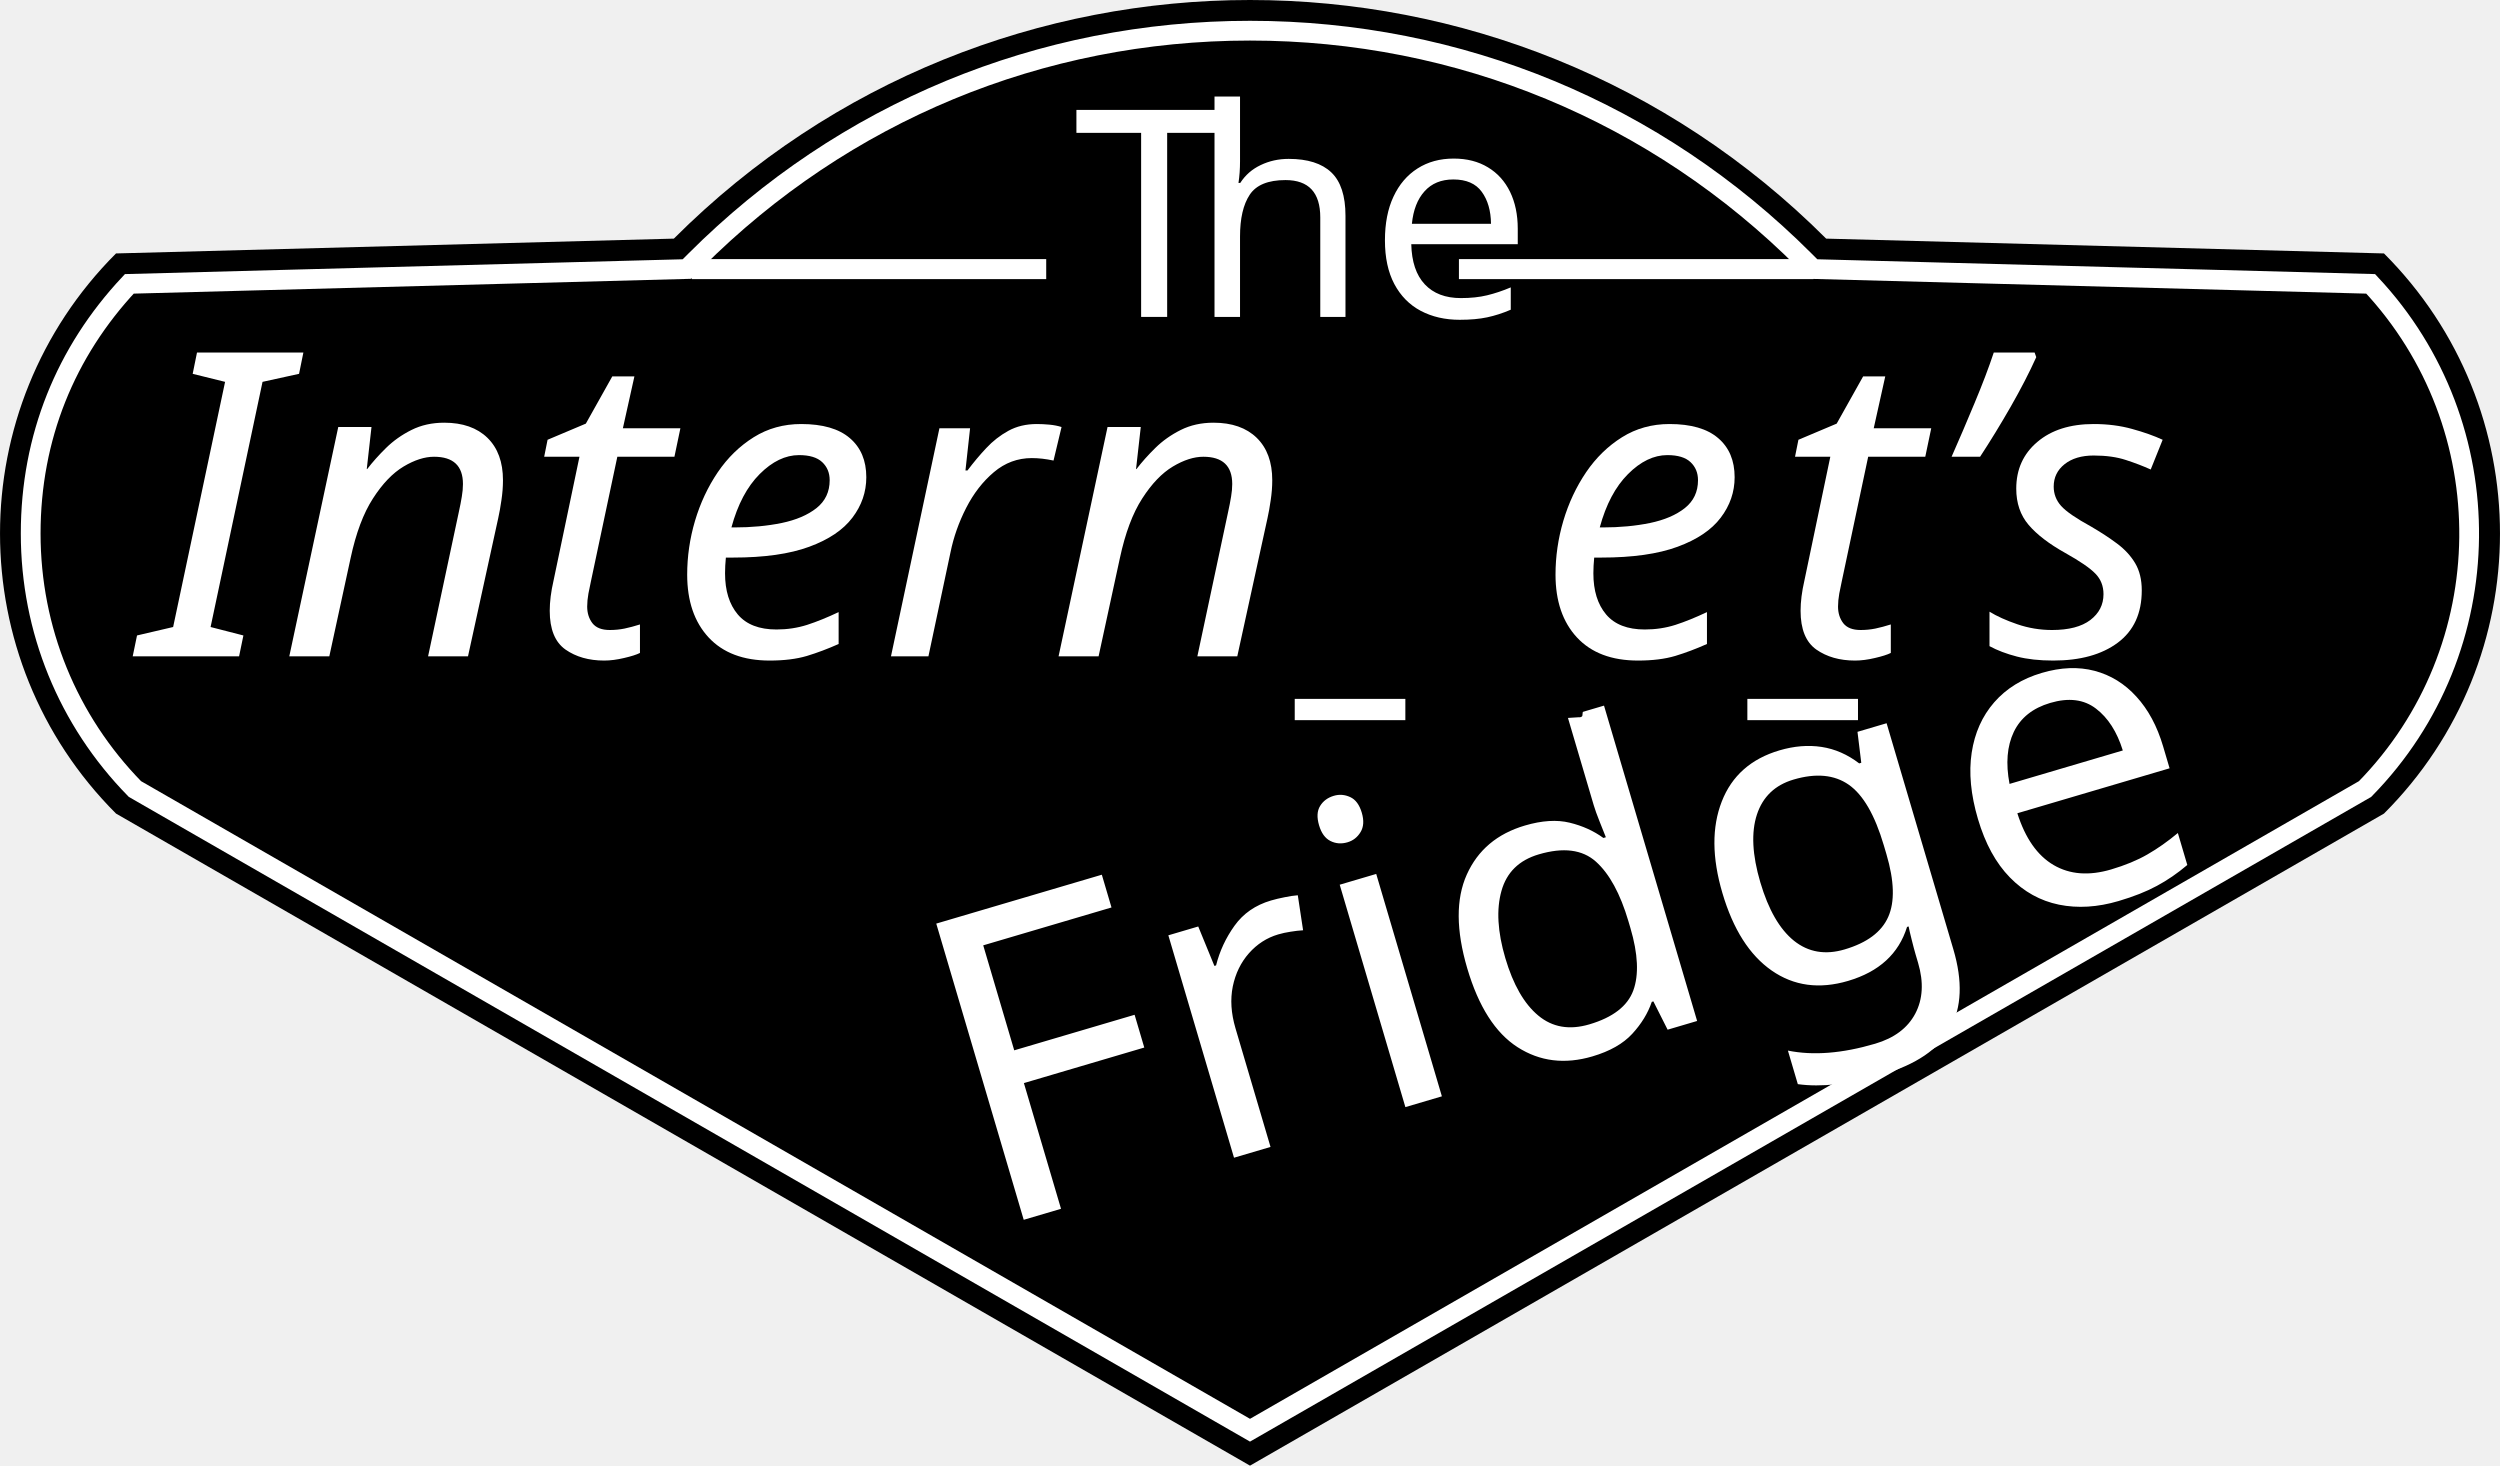
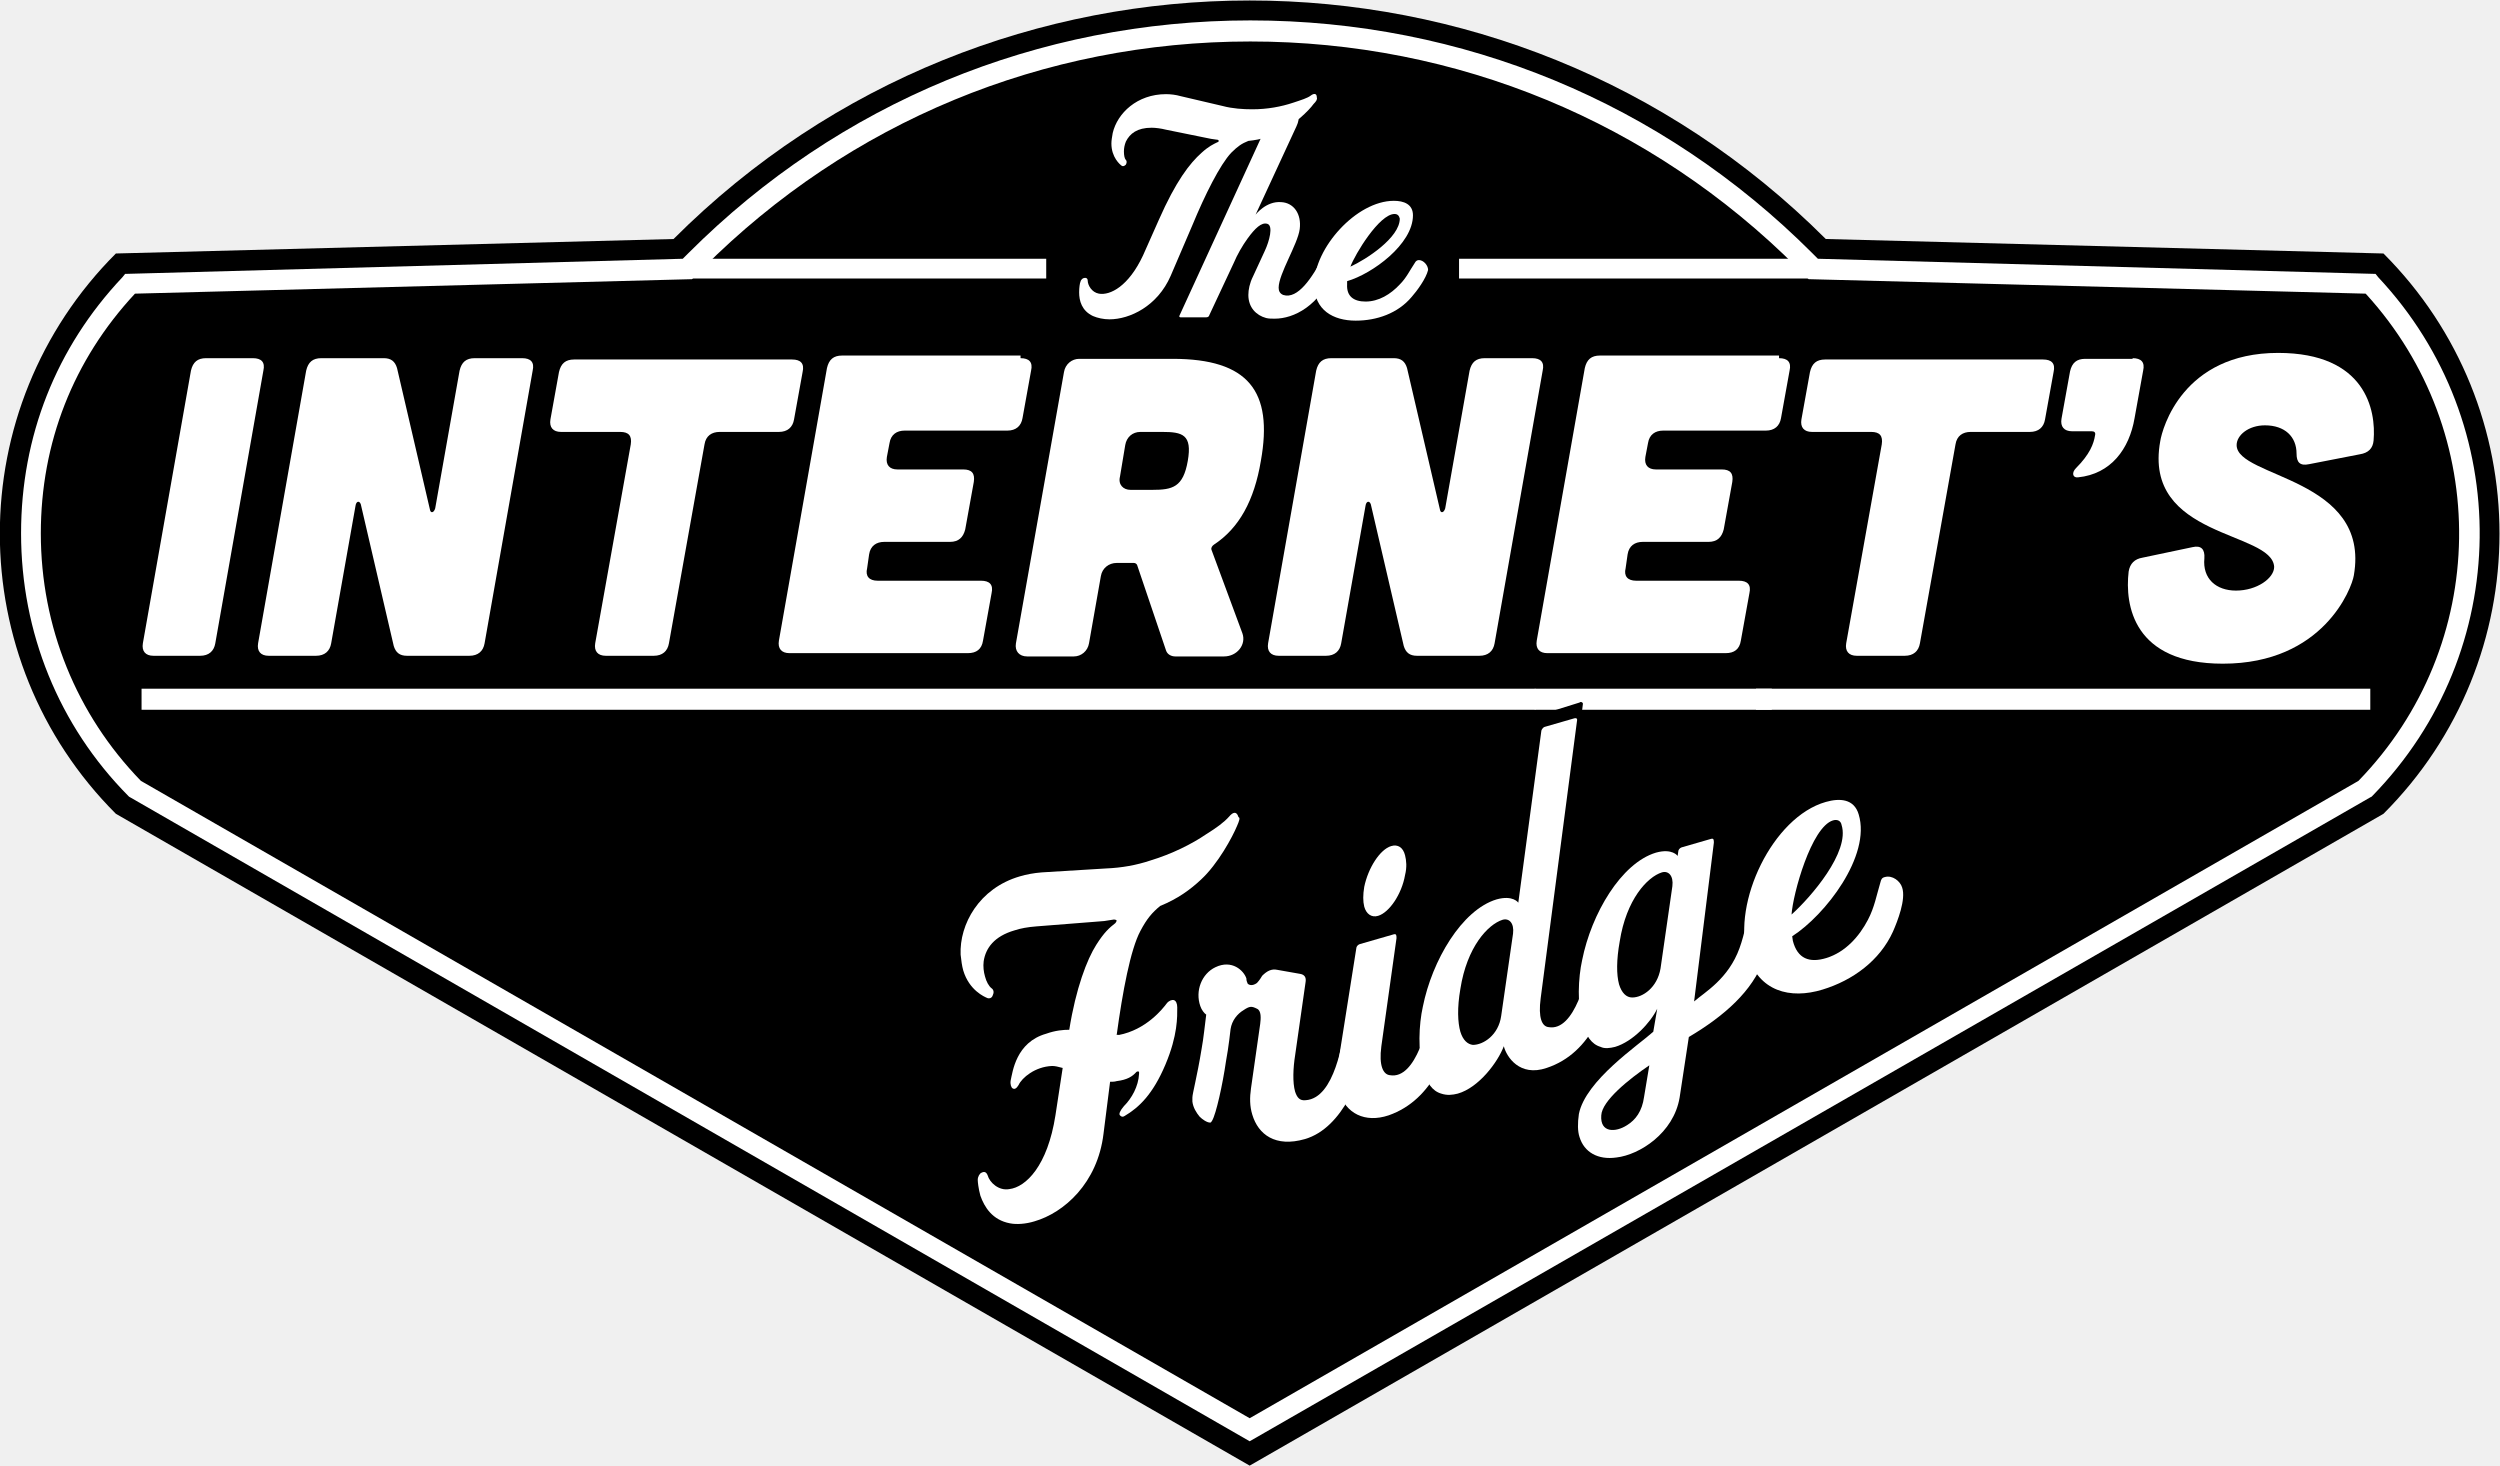
- <svg xmlns="http://www.w3.org/2000/svg" id="Layer_2" data-name="Layer 2" viewBox="0 0 379.68 222.59">
-   <defs>
-     <style>
-       .cls-1 {
-         stroke: #fff;
-         stroke-miterlimit: 10;
-         stroke-width: 3px;
-       }
- 
-       .cls-2, .cls-3, .cls-4, .cls-5 {
-         fill: #fff;
-       }
- 
-       .cls-3 {
-         font-size: 65.7px;
-       }
- 
-       .cls-3, .cls-5 {
-         font-family: FenwayParkJF, FenwayParkJF;
-       }
- 
-       .cls-6 {
-         letter-spacing: -.02em;
-       }
- 
-       .cls-7 {
-         letter-spacing: 0em;
-       }
- 
-       .cls-4 {
-         font-family: Cubano-Italic, Cubano;
-         font-size: 64.62px;
-         font-style: italic;
-         text-decoration: underline;
-       }
- 
-       .cls-5 {
-         font-size: 44.03px;
-       }
-     </style>
-   </defs>
-   <g id="Layer_1-2" data-name="Layer 1">
+ <svg xmlns="http://www.w3.org/2000/svg" version="1.1" id="Layer_2_00000057851723248277766160000011420887540002599346_" x="0px" y="0px" viewBox="0 0 379.7 222.6" style="enable-background:new 0 0 379.7 222.6;" xml:space="preserve">
+   <style type="text/css">
+ 	.st0{fill:#FFFFFF;}
+ 	.st1{enable-background:new    ;}
+ </style>
+   <g id="Layer_1-2">
    <g>
-       <path d="m189.84,222.59L17.62,123.56c-23.49-23.49-23.49-61.58,0-85.07l84.72-2.25c48.32-48.32,126.67-48.32,175,0l84.72,2.25c23.49,23.49,23.49,61.58,0,85.07l-172.22,99.03Z" />
-       <path class="cls-1" d="m20.49,119.83c-10.21-10.43-15.83-24.19-15.83-38.8s5.31-27.6,14.98-37.92l84.68-2.25,1.32-1.32c22.49-22.49,52.39-34.88,84.2-34.88s61.71,12.39,84.2,34.88l1.32,1.32,84.68,2.25c20.22,21.58,19.94,55.49-.85,76.72l-169.35,97.38L20.49,119.83Z" />
-       <text class="cls-5" transform="translate(163.04 48.13)">
-         <tspan class="cls-6" x="0" y="0">T</tspan>
-         <tspan x="17.66" y="0">he</tspan>
-       </text>
-       <text class="cls-3" transform="translate(149.36 187.06) rotate(-16.45)">
-         <tspan x="0" y="0">Fridge</tspan>
-       </text>
-       <text class="cls-4" transform="translate(21.45 99.68)">
-         <tspan x="0" y="0">Intern</tspan>
-         <tspan class="cls-7" x="211.68" y="0">e</tspan>
-         <tspan x="248.32" y="0">t’s</tspan>
-       </text>
-       <path d="m233.82,108.63l6.13-1.86c.25-.15.56.04.54.33l-.17,1.57c-.01.21-.35.3-.56.26l-5.82.37c-.33-.06-.41-.49-.12-.66Z" />
-       <rect class="cls-2" x="105.06" y="39.35" width="53.83" height="3.04" />
-       <rect class="cls-2" x="221.57" y="39.35" width="53.84" height="3.04" />
+       <g>
+         <path d="M189.8,222.6l-172.2-99c-23.5-23.5-23.5-61.6,0-85.1l84.7-2.2c48.3-48.3,126.7-48.3,175,0l84.7,2.2     c23.5,23.5,23.5,61.6,0,85.1L189.8,222.6z" />
+       </g>
+       <g>
+         <path d="M20.5,119.8C10.3,109.4,4.7,95.6,4.7,81s5.3-27.6,15-37.9l84.7-2.2l1.3-1.3C128.1,17.1,158,4.7,189.8,4.7     S251.5,17,274,39.5l1.3,1.3l84.7,2.2c20.2,21.6,19.9,55.5-0.9,76.7l-169.4,97.4L20.5,119.8z" />
+         <path class="st0" d="M189.8,218.9L19.6,121l-0.1-0.1C8.9,110.2,3.2,96,3.2,81c0-14.7,5.3-28.2,15.4-38.9l0.4-0.5l84.7-2.3     l0.9-0.9c22.8-22.8,53.1-35.3,85.3-35.3s62.5,12.5,85.3,35.3l0.9,0.9l84.7,2.3l0.4,0.5c20.9,22.3,20.5,56.9-0.9,78.8l-0.1,0.1     l-0.2,0.1L189.8,218.9z M21.4,118.6l168.4,96.8l168.4-96.8c20-20.6,20.4-52.9,1.1-74l-84.6-2.2l-1.7-1.7     c-22.2-22.2-51.7-34.4-83.1-34.4c-31.4,0-60.9,12.2-83.1,34.4l-1.7,1.7l-84.6,2.2C11.1,54.7,6.2,67.3,6.2,81     C6.2,95.2,11.6,108.5,21.4,118.6z" />
+       </g>
+       <g class="st1">
+         <path class="st0" d="M199.5,15.8c-0.7,1-3,3.2-5.1,4.2c-1.3,0.7-2.8,1.2-4.8,1.4c-1,0.4-1.6,0.8-2.6,1.8c-1.7,1.8-4,6.4-5.9,11     l-3.3,7.7c-2,4.6-6.2,6.6-9.3,6.6c-0.9,0-1.8-0.2-2.5-0.5c-1.7-0.8-2.1-2.3-2.1-3.6c0-0.7,0.1-1.4,0.2-1.6     c0.1-0.4,0.4-0.6,0.7-0.6c0.2,0,0.4,0.1,0.4,0.4c0,0.7,0.6,1.8,1.7,2c1.7,0.3,4.5-1.1,6.7-5.8l2.4-5.4c2.6-5.9,4.7-8.6,6.5-10.2     c1.1-1,1.8-1.3,2.4-1.6c0.1,0,0.2-0.1,0.2-0.2s-0.1-0.2-0.4-0.2c-0.8-0.1-0.7-0.1-1.7-0.3l-5.9-1.2c-0.8-0.2-1.6-0.3-2.2-0.3     c-2.2,0-3.3,0.9-3.9,2.1c-0.2,0.5-0.3,1-0.3,1.5c0,0.6,0.1,1.1,0.3,1.3c0.2,0.2,0.1,0.5,0,0.7c-0.2,0.2-0.4,0.3-0.6,0.2     c-0.3-0.2-1.6-1.3-1.6-3.4c0-0.5,0.1-1,0.2-1.6c0.7-3,3.7-5.9,8.1-5.9c0.7,0,1.5,0.1,2.2,0.3l6.4,1.5c1.5,0.4,3.1,0.5,4.5,0.5     c2.3,0,4.4-0.4,6.2-1c1.2-0.4,2.2-0.7,2.7-1.1c0.4-0.3,0.9-0.4,0.9,0.3C200.1,15.1,199.9,15.4,199.5,15.8z" />
+       </g>
+       <g class="st1">
+         <path class="st0" d="M193.6,48.4c-0.5,0-0.9,0-1.3-0.1c-1.5-0.4-2.7-1.6-2.7-3.5c0-0.8,0.2-1.8,0.7-2.8l1.8-3.9     c0.7-1.5,1.3-3.8,0.4-4.1c-0.9-0.3-1.9,0.7-3,2.2c-0.8,1.1-1.6,2.5-2.1,3.7l-3.7,7.9c-0.1,0.3-0.2,0.4-0.6,0.4h-3.7     c-0.4,0-0.3-0.2-0.2-0.4l12.8-27.9c0.6-1.1,2.7-2.5,4.1-2.6c1-0.1,1.5,0.4,0.8,1.9l-6.2,13.4c0,0,1.6-2.1,3.9-1.9     c1.9,0.1,3.1,1.8,2.8,4.1c-0.3,2.3-3.2,6.8-3.2,8.9c0,0.5,0.2,0.9,0.7,1.1c2.2,0.7,4.4-2.6,6.1-5.9c0.2-0.3,0.8-0.1,1.3,0.3     c0.4,0.4,0.7,1.1,0.4,1.8C200.4,46.5,196.5,48.4,193.6,48.4z" />
+         <path class="st0" d="M214.4,45.1c-2.1,2.5-5.3,3.6-8.5,3.6c-3.4,0-6.3-1.6-6.3-5.5c0-5.5,6.4-12.7,12.1-12.7     c1.5,0,2.9,0.5,2.9,2.2c0,4.4-6.2,8.9-10,10l0,0.5c-0.1,1.8,1,2.6,2.8,2.6c2,0,3.8-1.1,5.2-2.6c1-1,1.5-2.1,2.3-3.3     c0.1-0.2,0.3-0.4,0.6-0.4c0.7,0,1.4,0.8,1.4,1.5C216.6,42.3,215.2,44.2,214.4,45.1z M211.8,32.5c-2.3,0-6,6.1-6.7,8     c2.4-1.1,7.5-4.4,7.5-7.3C212.5,32.8,212.3,32.5,211.8,32.5z" />
+       </g>
+       <g class="st1">
+         <path class="st0" d="M187.9,125.4c-0.7,1.7-2.9,5.8-5.5,8.2c-1.6,1.5-3.5,2.9-6.2,4c-1.2,1-2,1.9-3,3.8     c-1.5,2.8-2.7,9.2-3.6,15.8c0.1,0,0.2-0.1,0.3,0c4.2-0.8,6.7-4,7.3-4.8c0.3-0.4,0.8-0.6,1.1-0.5c0.3,0.1,0.5,0.5,0.5,1.1     c0,1.4,0.1,4.2-1.8,8.7s-4,6.5-6.2,7.8c-0.3,0.2-0.5,0.1-0.7-0.1s0-0.7,0.6-1.4c1.2-1.2,2.2-3,2.3-4.9c0-0.1,0-0.3,0-0.3     c-0.1-0.1-0.2-0.1-0.4,0c-0.6,0.7-1.4,1.2-3,1.4c-0.3,0.1-0.7,0.1-1,0.1l-1,7.9c-0.9,7.5-6,12-10.5,13.3     c-1.3,0.4-2.7,0.5-3.7,0.3c-2.7-0.5-3.9-2.5-4.5-4.2c-0.3-1.1-0.4-2.1-0.4-2.4c0-0.5,0.3-1,0.6-1.1c0.4-0.2,0.7-0.1,0.9,0.4     c0.3,1.1,1.7,2.4,3.3,2.1c2.5-0.3,5.8-3.5,7-11.2l1.1-7.2c-0.7-0.2-1.2-0.3-1.6-0.3c-2.6,0.1-4.6,1.8-5.1,2.9     c-0.3,0.5-0.6,0.7-0.9,0.5c-0.2-0.1-0.4-0.6-0.3-1.2c0.3-1.3,0.8-5.8,5.4-7.1c1.4-0.5,2.6-0.6,3.5-0.6c1-6.3,2.7-10.7,4.1-12.9     c1.2-1.9,2-2.6,2.9-3.3c0.1-0.1,0.2-0.3,0.2-0.4c-0.1-0.1-0.3-0.2-0.7-0.1c-1.3,0.2-1,0.2-2.6,0.3l-8.9,0.7     c-1.3,0.1-2.4,0.3-3.3,0.6c-3.1,0.9-4.4,2.7-4.7,4.7c-0.1,0.8,0,1.6,0.2,2.3c0.2,0.8,0.6,1.5,1,1.8c0.3,0.2,0.4,0.6,0.2,1     c-0.1,0.4-0.4,0.6-0.8,0.5c-0.5-0.2-2.8-1.2-3.7-4.2c-0.2-0.7-0.3-1.5-0.4-2.4c-0.2-4.6,2.8-10.1,9-11.9c1-0.3,2.1-0.5,3.3-0.6     l9.8-0.6c2.4-0.1,4.6-0.5,6.7-1.2c3.3-1,6.3-2.5,8.5-4c1.6-1,2.7-1.8,3.5-2.7c0.5-0.6,1.1-0.9,1.4,0.1     C188.4,124.2,188.2,124.7,187.9,125.4z" />
+         <path class="st0" d="M198.2,173c-4.5,1.3-7.1-0.7-8-3.7c-0.4-1.3-0.4-2.6-0.2-4l1.4-9.8c0.1-0.8,0.2-2-0.5-2.3     c-0.8-0.4-1.1-0.4-2,0.2c-1,0.6-1.8,1.6-2,2.9c0,0-0.3,2.8-0.7,4.9c-0.5,3.5-1.5,8-2.1,9c-0.1,0.2-0.2,0.3-0.3,0.3     c-0.5,0-1.2-0.5-1.6-0.9c-0.5-0.6-1-1.4-1.1-2.3c0-0.2,0-0.4,0-0.6c0-0.6,0.7-3.1,1.4-7.4c0.3-1.6,0.5-3.7,0.7-5.2     c-0.3-0.2-0.7-0.7-0.9-1.3c-0.8-2.3,0.2-4.9,2.3-5.9c2.5-1.2,4.3,0.5,4.7,1.7c0,0.4,0.1,0.5,0.2,0.8c0.2,0.2,0.7,0.4,1.4-0.1     c0.4-0.4,0.8-1.1,0.8-1.1c0.7-0.7,1.4-1.1,2.3-0.9l3.4,0.6c0.7,0.1,1,0.5,0.9,1.2l-1.6,11.2c-0.3,1.9-0.4,4.1,0,5.5     c0.3,0.9,0.7,1.4,1.6,1.3c4.5-0.3,5.6-9.3,6.1-11.3c0.1-0.5,1.2-0.4,2,0.1c0.8,0.5,1.5,1.3,1.3,2.5     C207,163.2,204,171.3,198.2,173z" />
+         <path class="st0" d="M210.9,169.4c-3.6,1.2-6.5-0.3-7.5-3.5c-0.4-1.2-0.5-2.6-0.2-4.2l2.8-17.7c0-0.2,0.2-0.5,0.5-0.6l5.2-1.5     c0.4-0.1,0.4,0.2,0.4,0.6l-2.3,16.4c-0.4,3,0.3,4.3,1.3,4.4c4,0.7,5.9-7.8,6.3-10.8c0.1-0.8,1.3-0.8,2-0.4     c0.7,0.3,1.5,1.3,1.4,2.4C220.3,159.4,217.8,167,210.9,169.4z M209.3,139.1c-1,0.3-1.8-0.3-2.1-1.4c-0.2-0.8-0.2-1.8,0-3     c0.6-2.9,2.4-5.7,4.1-6.2c1-0.3,1.8,0.2,2.1,1.4c0.2,0.8,0.3,1.8,0,3C212.9,135.8,211,138.6,209.3,139.1z" />
+         <path class="st0" d="M234,151.6c-0.4,3,0.2,4.3,1.2,4.4c4,0.7,5.9-7.8,6.4-10.8c0-0.8,1.2-0.8,2-0.4c0.6,0.3,1.5,1.3,1.3,2.4     c-0.6,5-3,12.7-10,15c-4.1,1.4-6.1-1.7-6.5-3.3c-0.9,2.4-3.8,6.3-7,7.2c-0.8,0.2-1.6,0.3-2.5,0c-1.4-0.4-2.2-1.7-2.7-3.4     c-0.9-3-0.7-7.1-0.1-9.8c1.4-7,5.9-14.7,11.2-16.3c2.5-0.7,3.3,0.5,3.3,0.5l3.5-26.1c0-0.1,0.2-0.5,0.5-0.6l4.5-1.3     c0.4-0.1,0.5,0.1,0.4,0.5L234,151.6z M229.8,141.8c0.2-1.6-0.6-2.4-1.6-2.1c-2.2,0.7-5.4,4.1-6.4,10.5c-0.5,2.9-0.4,5.1,0,6.5     c0.4,1.3,1.1,1.9,1.9,2c1.6,0,3.9-1.5,4.3-4.4L229.8,141.8z" />
+         <path class="st0" d="M267.9,145.7c-1.7,4.8-6,8.6-11.4,11.8l-1.4,9.2c-0.9,5.4-6.1,8.7-9.6,9.1c-2.8,0.4-4.9-0.8-5.6-3.1     c-0.3-0.9-0.3-2.1-0.1-3.5c1-5.1,9.1-10.5,11.3-12.5l0.6-3.5c-1,2.1-3.7,5-6.4,5.8c-0.8,0.2-1.6,0.3-2.2,0     c-1.4-0.4-2.2-1.7-2.7-3.4c-0.9-3-0.7-7.1-0.1-9.8c1.4-7,5.9-14.7,11.2-16.3c2.5-0.7,3.3,0.5,3.3,0.5l0.1-0.7     c0-0.2,0.2-0.5,0.5-0.6l4.5-1.3c0.4-0.1,0.4,0.2,0.4,0.6l-3,24.1c1.6-1.4,5.2-3.4,6.9-8.1c0.8-2.2,1.2-4.7,1.5-6     c0.1-0.8,1.3-0.8,2.1-0.4c0.6,0.3,1.5,1.3,1.4,2.5C269,141.9,268.6,143.8,267.9,145.7z M250.5,161.8c-3.1,2.1-7.2,5.4-7.3,7.6     c-0.2,2.7,2.2,2.6,3.9,1.5c1.3-0.8,2.3-2.1,2.6-4.3L250.5,161.8z M254,134.6c0.2-1.6-0.6-2.4-1.6-2.1c-2.2,0.7-5.4,4.1-6.4,10.5     c-0.5,2.8-0.5,5-0.1,6.5c0.4,1.3,1.1,2,2,2c1.6,0,3.8-1.5,4.3-4.4L254,134.6z" />
+         <path class="st0" d="M287.5,141.5c-2,4.4-6.1,7.4-10.7,8.8c-4.9,1.5-9.7,0.3-11.4-5.3c-2.3-7.9,3.8-20.9,11.9-23.2     c2.1-0.6,4.3-0.5,5,1.9c1.9,6.3-5.1,15.3-10.1,18.5l0.1,0.7c0.7,2.7,2.5,3.4,5.1,2.6c2.9-0.9,5-3.3,6.3-5.8     c1-1.9,1.3-3.7,1.9-5.7c0.1-0.4,0.2-0.7,0.7-0.8c1.1-0.3,2.3,0.6,2.6,1.6C289.5,136.6,288.2,139.9,287.5,141.5z M278.4,124.6     c-3.3,1-6.1,11.2-6.3,14.3c2.9-2.6,8.9-9.5,7.6-13.6C279.6,124.7,279.1,124.4,278.4,124.6z" />
+       </g>
+       <g class="st1">
+         <path class="st0" d="M38.4,54.4c1.3,0,1.9,0.6,1.6,1.9l-7.3,41.4c-0.2,1.2-1,1.9-2.3,1.9h-7.1c-1.2,0-1.8-0.7-1.6-1.9l7.3-41.4     c0.3-1.3,1-1.9,2.3-1.9H38.4z" />
+         <path class="st0" d="M58.3,54.4c1.1,0,1.7,0.5,2,1.5l5,21.5c0.1,0.6,0.6,0.5,0.8-0.2l3.7-20.9c0.3-1.3,1-1.9,2.3-1.9h7.2     c1.3,0,1.9,0.6,1.6,1.9l-7.3,41.4c-0.2,1.2-1,1.9-2.3,1.9h-9.5c-1.1,0-1.7-0.5-2-1.5l-5-21.5c-0.2-0.6-0.7-0.5-0.8,0.2l-3.7,20.9     c-0.2,1.2-1,1.9-2.3,1.9h-7.2c-1.2,0-1.8-0.7-1.6-1.9l7.3-41.4c0.3-1.3,1-1.9,2.3-1.9H58.3z" />
+         <path class="st0" d="M95.8,67.5c0.2-1.3-0.3-1.9-1.6-1.9h-9c-1.2,0-1.8-0.7-1.6-1.9l1.3-7.2c0.3-1.3,1-1.9,2.3-1.9h33.1     c1.3,0,1.9,0.6,1.6,1.9l-1.3,7.2c-0.2,1.2-1,1.9-2.3,1.9h-9c-1.2,0-2.1,0.6-2.3,1.9l-5.4,30.2c-0.2,1.2-1,1.9-2.3,1.9H92     c-1.2,0-1.8-0.7-1.6-1.9L95.8,67.5z" />
+         <path class="st0" d="M155,54.4c1.3,0,1.9,0.6,1.6,1.9l-1.3,7.2c-0.2,1.2-1,1.9-2.3,1.9h-15.6c-1.2,0-2.1,0.6-2.3,1.9l-0.4,2.1     c-0.2,1.2,0.4,1.9,1.6,1.9h10c1.3,0,1.8,0.6,1.6,1.9l-1.3,7.2c-0.3,1.2-1,1.9-2.3,1.9h-10c-1.2,0-2.1,0.6-2.3,1.9l-0.3,2.1     c-0.3,1.2,0.3,1.9,1.6,1.9H149c1.3,0,1.9,0.6,1.6,1.9l-1.3,7.2c-0.2,1.3-1,1.9-2.3,1.9h-27.1c-1.2,0-1.8-0.7-1.6-1.9l7.3-41.4     c0.3-1.3,1-1.9,2.3-1.9H155z" />
+         <path class="st0" d="M188.7,96.2c0.6,1.7-0.8,3.5-2.8,3.5h-7.4c-0.6,0-1.2-0.3-1.4-0.9l-4.4-13c-0.1-0.2-0.3-0.3-0.5-0.3h-2.6     c-1.2,0-2.2,0.8-2.4,2l-1.8,10.2c-0.2,1.2-1.2,2-2.3,2H156c-1.2,0-1.9-0.8-1.7-2l7.3-41.2c0.2-1.2,1.2-2,2.3-2h14.2     c11.5,0,15.3,4.9,13.4,15.5c-1,6-3.3,10.2-7.1,12.7c-0.3,0.2-0.5,0.5-0.4,0.8L188.7,96.2z M173.2,65.6c-1.2,0-2.1,0.8-2.3,2     l-0.8,4.8c-0.3,1.2,0.5,2,1.6,2h3.3c3.1,0,4.7-0.4,5.4-4.4c0.7-4-0.8-4.4-3.9-4.4H173.2z" />
+         <path class="st0" d="M211.7,54.4c1.1,0,1.7,0.5,2,1.5l5,21.5c0.1,0.6,0.6,0.5,0.8-0.2l3.7-20.9c0.3-1.3,1-1.9,2.3-1.9h7.2     c1.3,0,1.9,0.6,1.6,1.9L227,97.7c-0.2,1.2-1,1.9-2.3,1.9h-9.5c-1.1,0-1.7-0.5-2-1.5l-5-21.5c-0.2-0.6-0.7-0.5-0.8,0.2l-3.7,20.9     c-0.2,1.2-1,1.9-2.3,1.9h-7.2c-1.2,0-1.8-0.7-1.6-1.9l7.3-41.4c0.3-1.3,1-1.9,2.3-1.9H211.7z" />
+         <path class="st0" d="M21.5,107.8v-3.2h211.7v3.2H21.5z" />
+       </g>
+       <g class="st1">
+         <path class="st0" d="M270.2,54.4c1.3,0,1.9,0.6,1.6,1.9l-1.3,7.2c-0.2,1.2-1,1.9-2.3,1.9h-15.6c-1.2,0-2.1,0.6-2.3,1.9l-0.4,2.1     c-0.2,1.2,0.4,1.9,1.6,1.9h10c1.3,0,1.8,0.6,1.6,1.9l-1.3,7.2c-0.3,1.2-1,1.9-2.3,1.9h-10c-1.2,0-2.1,0.6-2.3,1.9l-0.3,2.1     c-0.3,1.2,0.3,1.9,1.6,1.9h15.6c1.3,0,1.9,0.6,1.6,1.9l-1.3,7.2c-0.2,1.3-1,1.9-2.3,1.9h-27.1c-1.2,0-1.8-0.7-1.6-1.9l7.3-41.4     c0.3-1.3,1-1.9,2.3-1.9H270.2z" />
+         <path class="st0" d="M233.1,107.8v-3.2h36v3.2H233.1z" />
+       </g>
+       <g class="st1">
+         <path class="st0" d="M285.8,67.5c0.2-1.3-0.3-1.9-1.6-1.9h-9c-1.2,0-1.8-0.7-1.6-1.9l1.3-7.2c0.3-1.3,1-1.9,2.3-1.9h33.1     c1.3,0,1.9,0.6,1.6,1.9l-1.3,7.2c-0.2,1.2-1,1.9-2.3,1.9h-9c-1.2,0-2.1,0.6-2.3,1.9l-5.4,30.2c-0.2,1.2-1,1.9-2.3,1.9H282     c-1.2,0-1.8-0.7-1.6-1.9L285.8,67.5z" />
+         <path class="st0" d="M323.9,54.4c1.3,0,1.9,0.6,1.6,1.9l-1.3,7.2c-0.8,4.7-3.6,8.5-8.6,9c-0.8,0.1-1-0.7-0.3-1.4     c2.1-2.1,2.7-3.7,2.9-5c0.1-0.4-0.1-0.6-0.5-0.6h-3c-1.2,0-1.8-0.7-1.6-1.9l1.3-7.2c0.3-1.3,1-1.9,2.3-1.9H323.9z" />
+         <path class="st0" d="M350.7,70.5c-1.4,0.3-1.9-0.3-1.9-1.6c0-2.6-1.8-4.3-4.8-4.3c-2.5,0-4.3,1.5-4.3,3c0,5,20.4,4.9,17.8,19.8     c-0.3,1.9-4.6,13.4-19.9,13.4c-13.6,0-14.9-8.9-14.3-14c0.2-1.2,0.9-1.9,2.1-2.1l7.6-1.6c1.3-0.3,1.9,0.3,1.8,1.7     c-0.3,3.1,1.8,4.9,4.8,4.9c3.2,0,5.8-1.9,5.8-3.6c-0.3-5.5-20-4.3-17.3-19.1c0.3-1.9,3.4-13.4,17.9-13.4     c13.3,0,14.9,8.7,14.5,13.3c-0.1,1.2-0.8,1.9-2.1,2.1L350.7,70.5z" />
+         <path class="st0" d="M266.7,107.8v-3.2H360v3.2H266.7z" />
+       </g>
+       <g>
+         <path d="M233.8,108.6l6.1-1.9c0.2-0.2,0.6,0,0.5,0.3l-0.2,1.6c0,0.2-0.4,0.3-0.6,0.3l-5.8,0.4     C233.6,109.2,233.5,108.8,233.8,108.6L233.8,108.6z" />
+       </g>
+       <g>
+         <rect x="105.1" y="39.3" class="st0" width="53.8" height="3" />
+       </g>
+       <g>
+         <rect x="221.6" y="39.3" class="st0" width="53.8" height="3" />
+       </g>
    </g>
  </g>
</svg>
